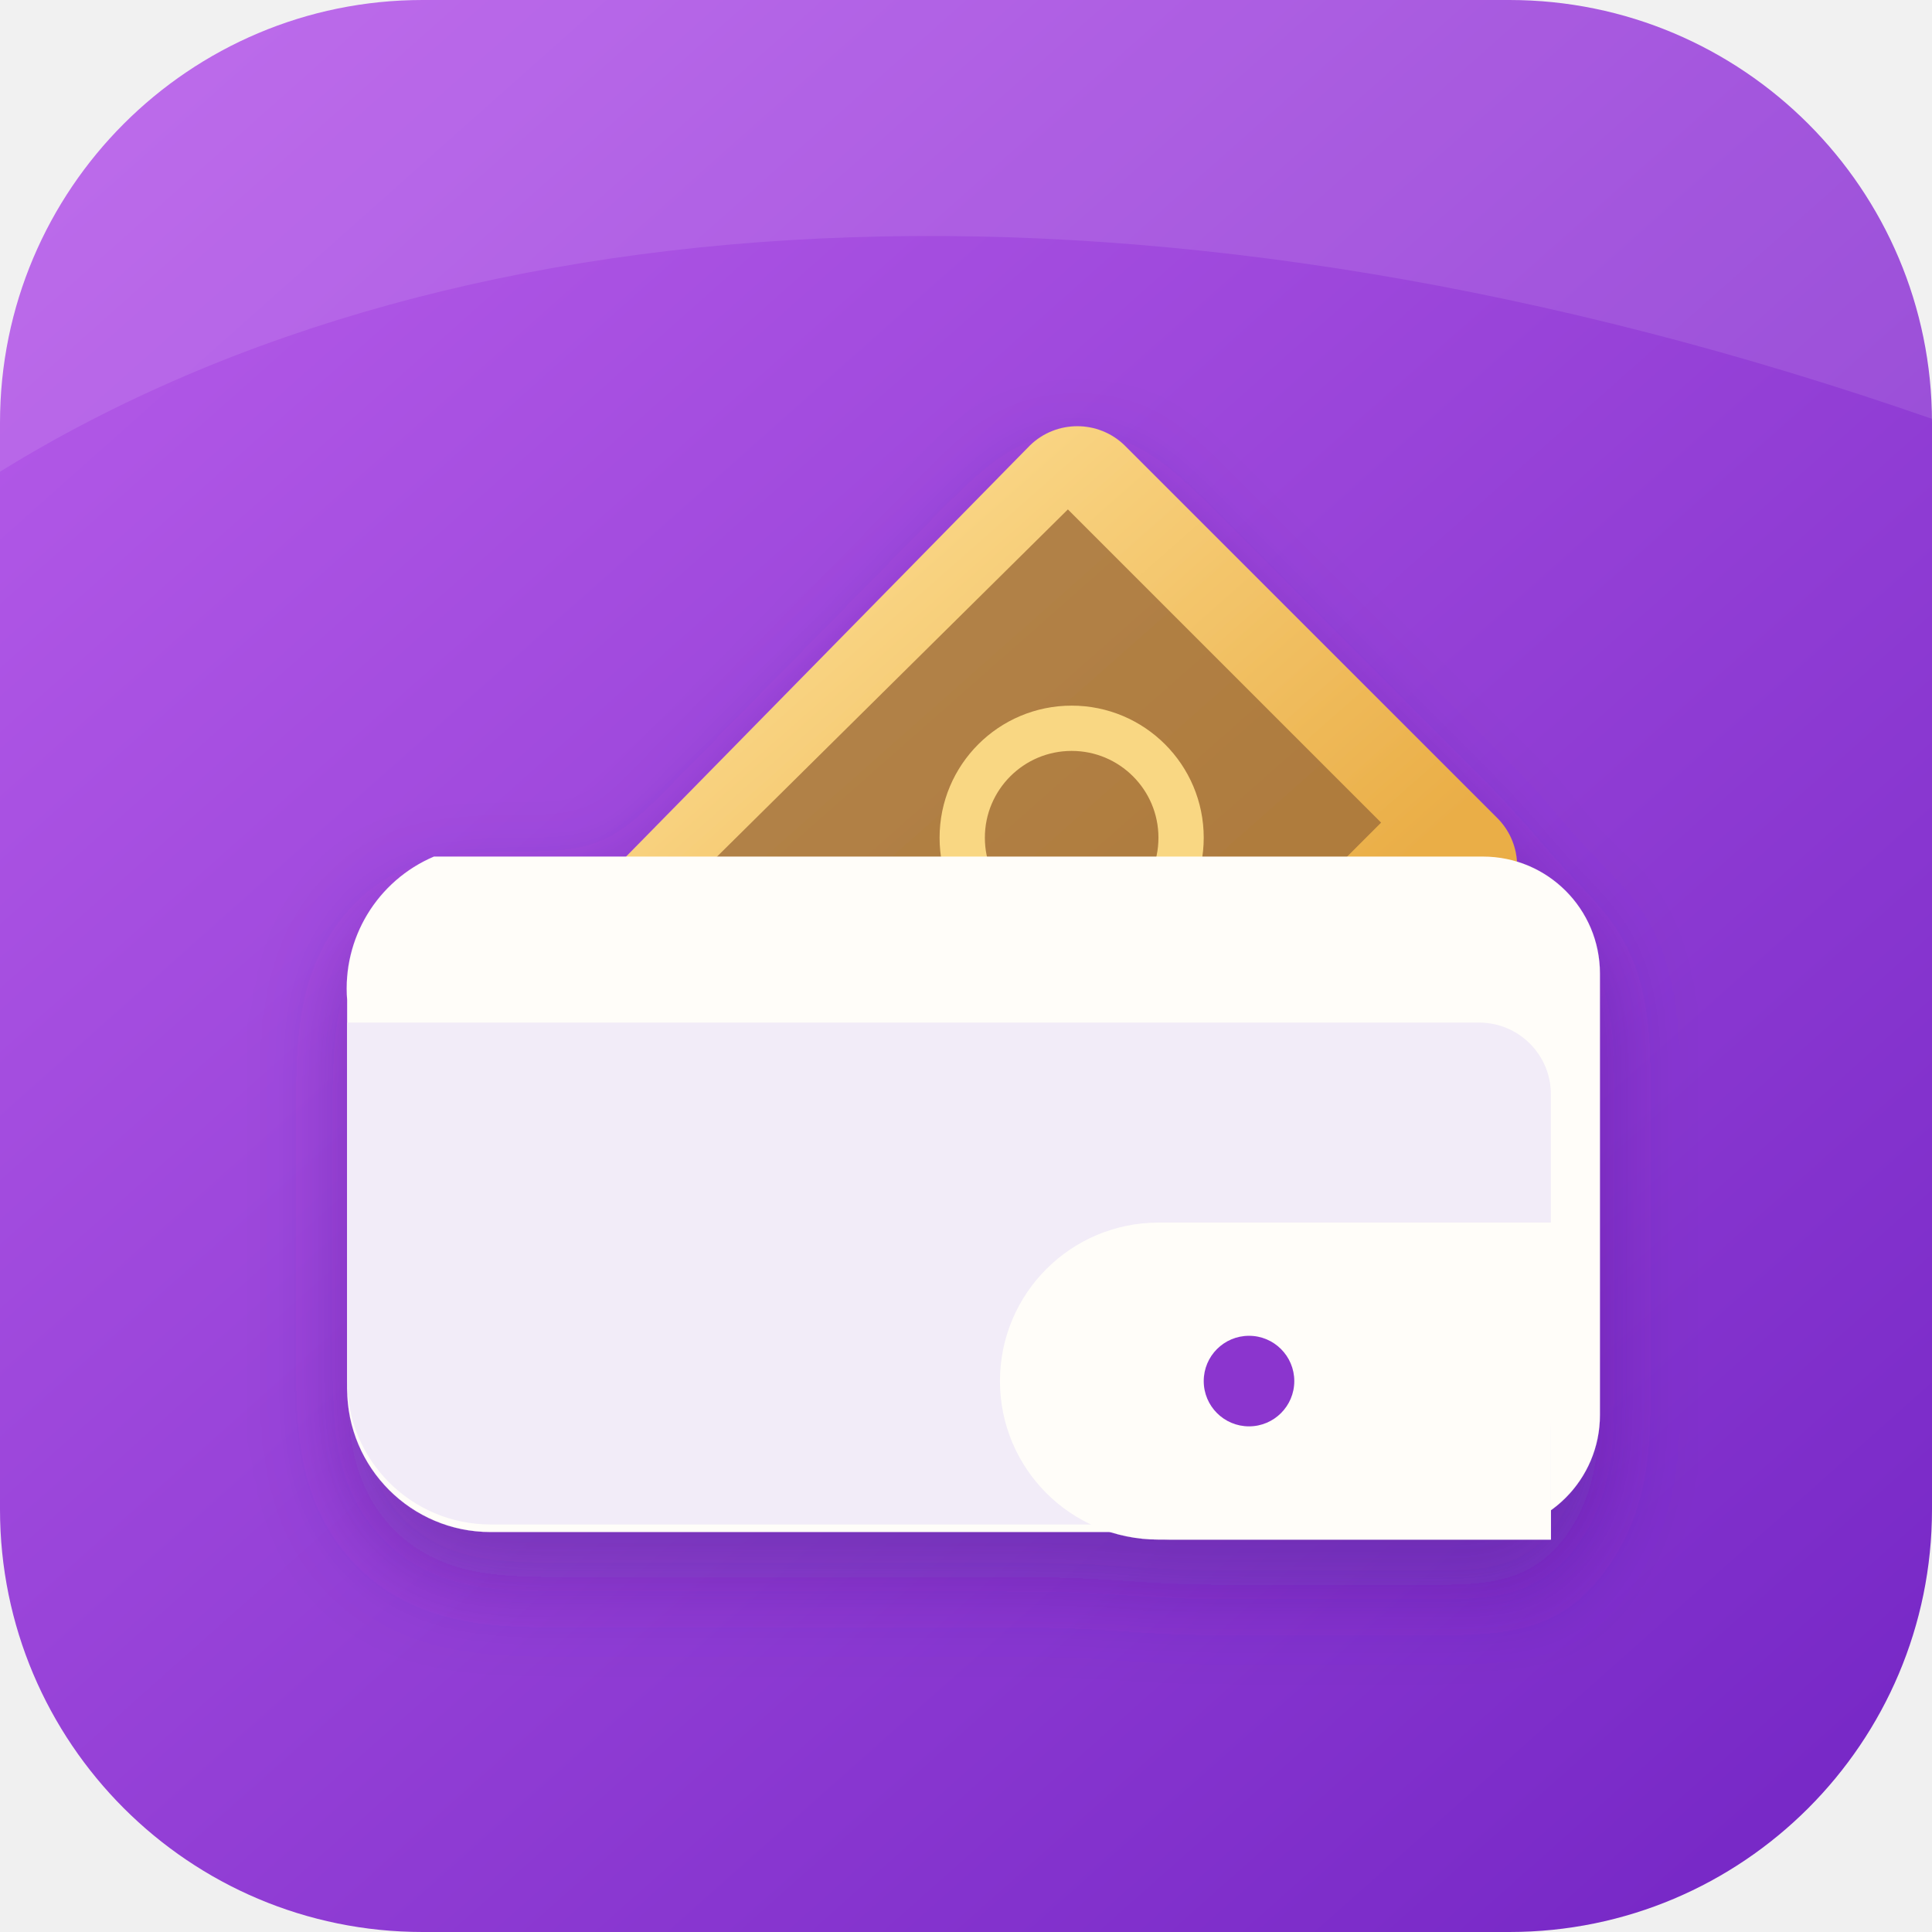
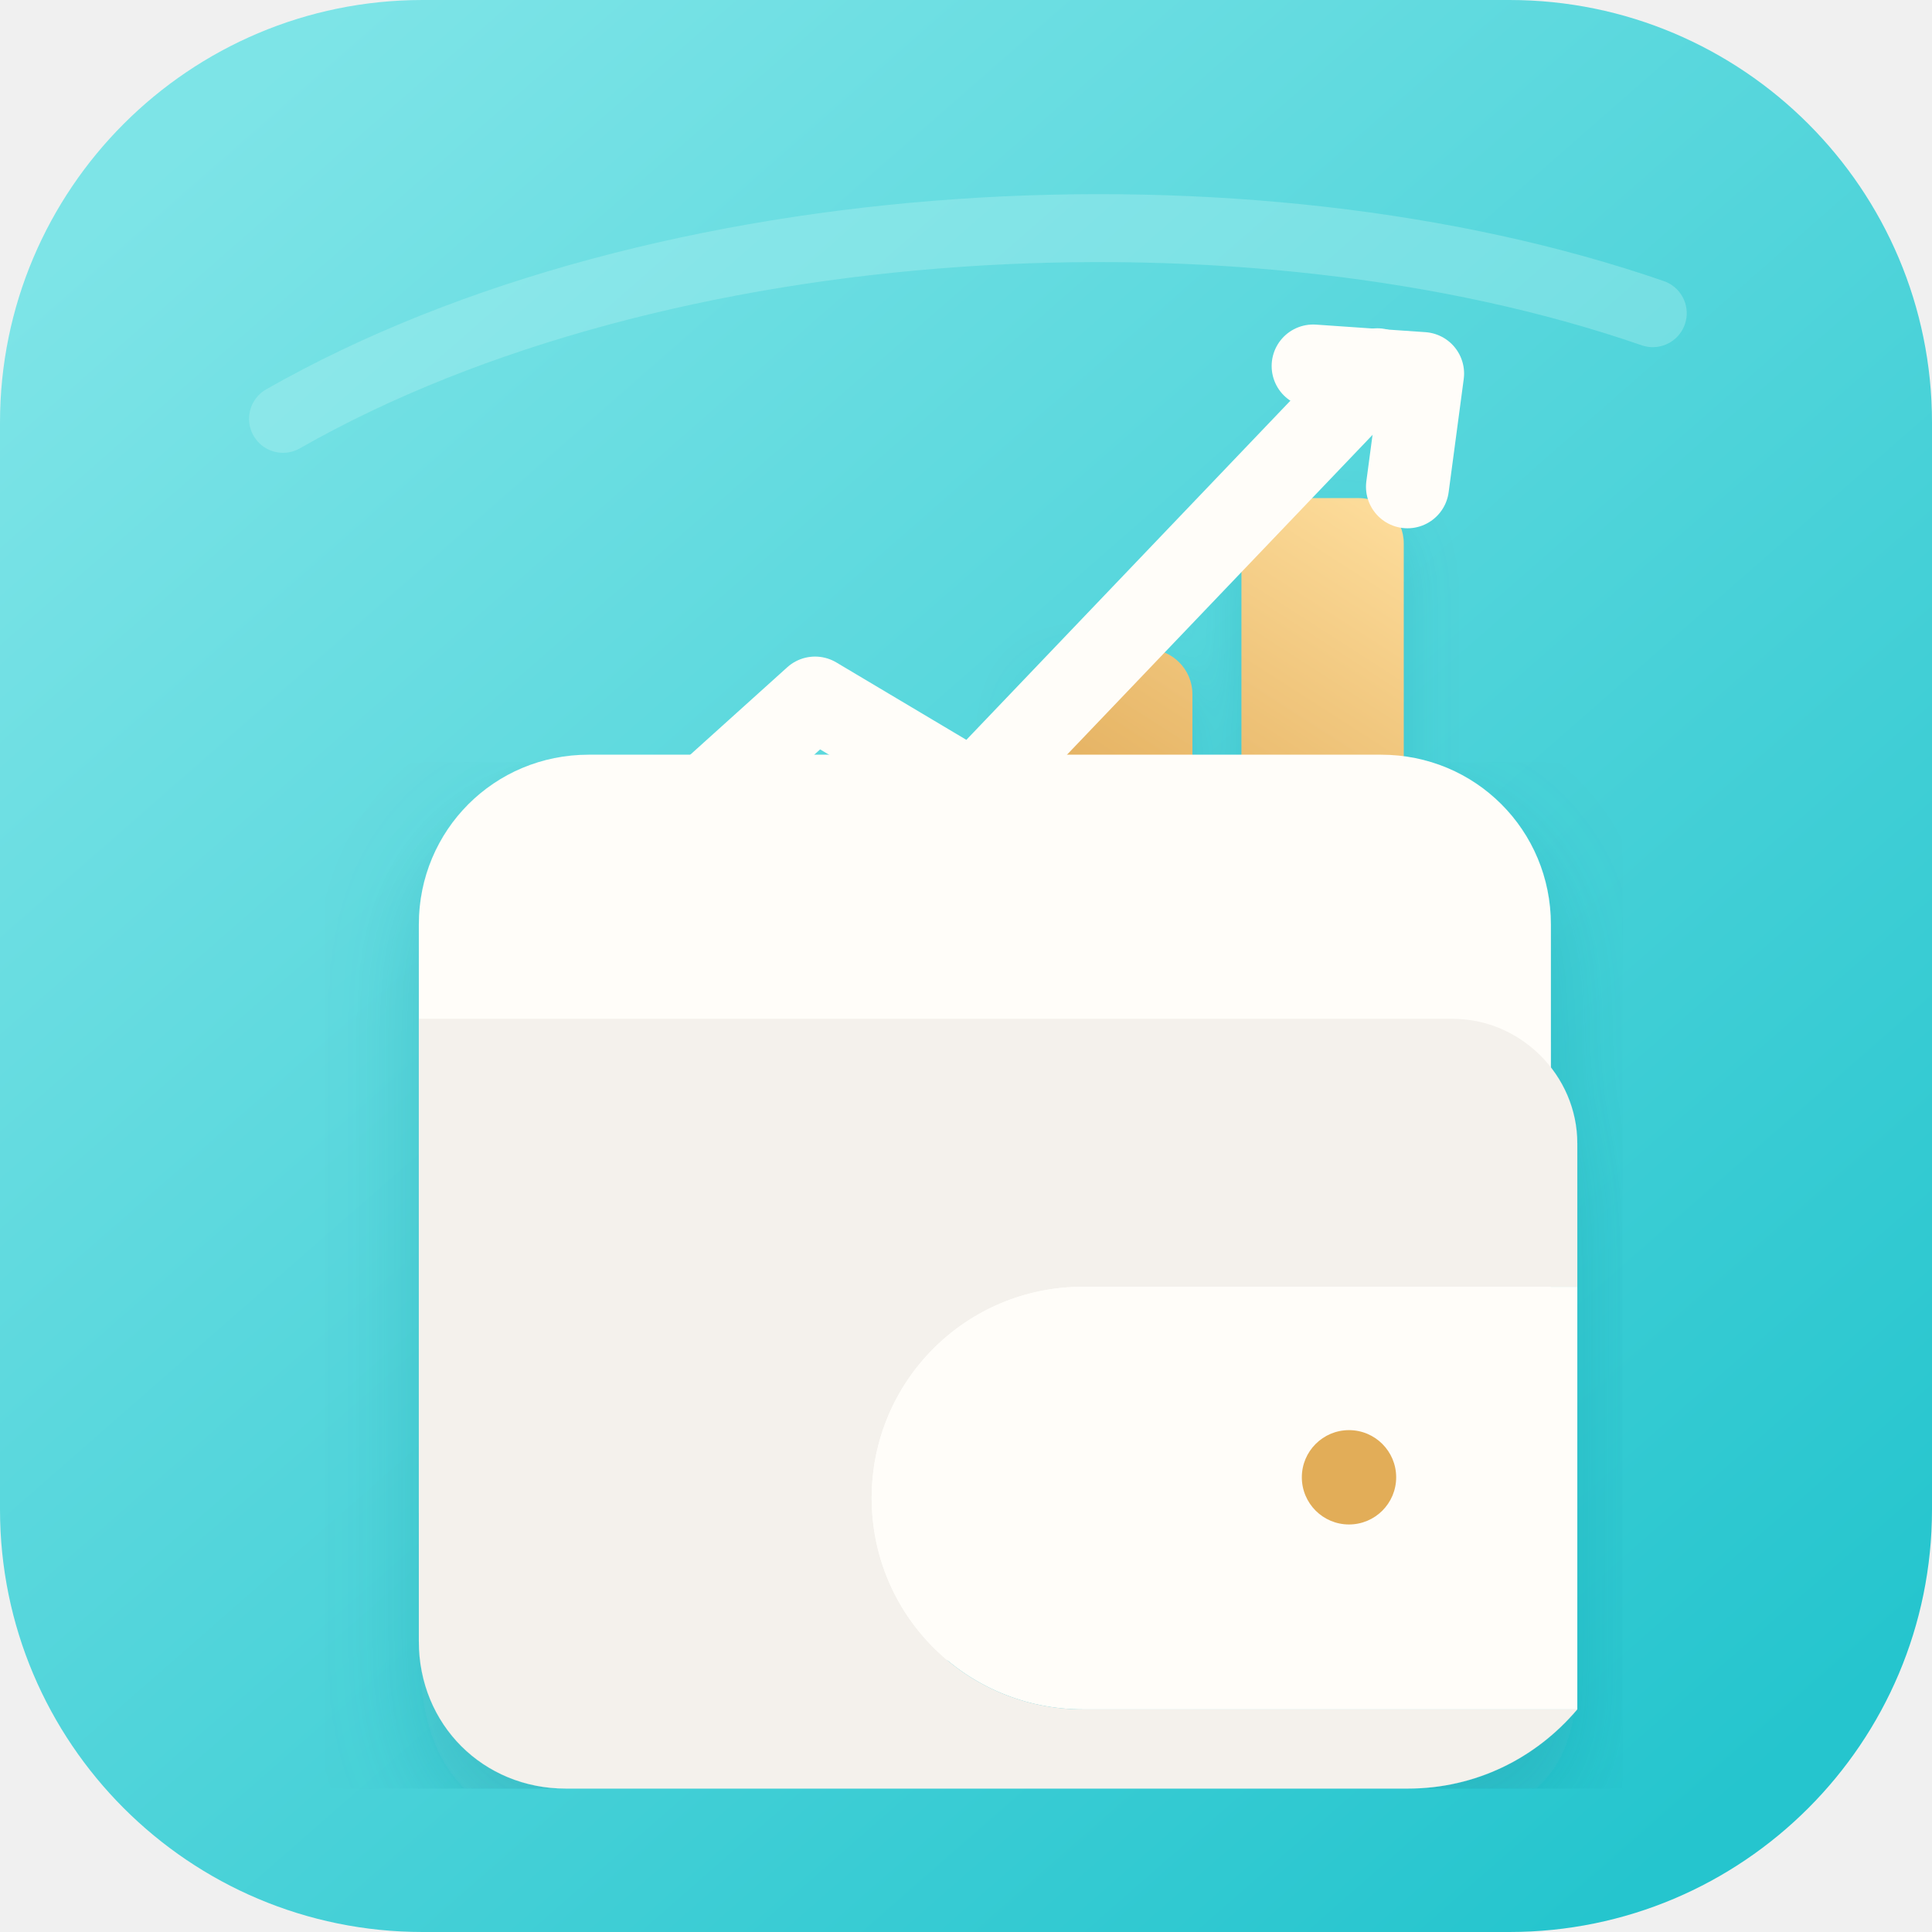
- <svg xmlns="http://www.w3.org/2000/svg" viewBox="0 0 512 512" fill="none">
+ <svg xmlns="http://www.w3.org/2000/svg" viewBox="0 0 512 512" role="img" aria-labelledby="title desc">
  <defs>
-     <linearGradient id="purple" x1="48" y1="24" x2="461" y2="488" gradientUnits="userSpaceOnUse">
-       <stop stop-color="#B45AE8" />
-       <stop offset="1" stop-color="#7829C7" />
+     <linearGradient id="bg" x1="58" y1="30" x2="454" y2="482" gradientUnits="userSpaceOnUse">
+       <stop stop-color="#7DE4E7" />
+       <stop offset="1" stop-color="#25C5CE" />
    </linearGradient>
-     <linearGradient id="gold" x1="195" y1="110" x2="331" y2="264" gradientUnits="userSpaceOnUse">
-       <stop stop-color="#FFE39A" />
-       <stop offset="1" stop-color="#EAAE47" />
+     <linearGradient id="gold" x1="260" y1="252" x2="350" y2="112" gradientUnits="userSpaceOnUse">
+       <stop stop-color="#D99D45" />
+       <stop offset="1" stop-color="#FFE0A0" />
    </linearGradient>
-     <filter id="shadow" x="65" y="86" width="385" height="365" filterUnits="userSpaceOnUse" color-interpolation-filters="sRGB">
-       <feDropShadow dx="0" dy="12" stdDeviation="12" flood-color="#43177A" flood-opacity=".32" />
+     <filter id="shadow" x="86" y="188" width="344" height="286" filterUnits="userSpaceOnUse">
+       <feDropShadow dx="0" dy="14" stdDeviation="13" flood-color="#168D99" flood-opacity=".28" />
+     </filter>
+     <filter id="soft" x="132" y="116" width="274" height="190" filterUnits="userSpaceOnUse">
+       <feDropShadow dx="0" dy="7" stdDeviation="7" flood-color="#168D99" flood-opacity=".2" />
    </filter>
  </defs>
-   <rect width="512" height="512" rx="112" fill="url(#purple)" />
-   <path d="M0 125C123 49 308 40 512 111V0H0v125Z" fill="#fff" opacity=".1" />
+   <rect width="512" height="512" rx="112" fill="url(#bg)" />
+   <path d="M75 111C175 54 331 46 438 83" fill="none" stroke="#B8F4F2" stroke-linecap="round" stroke-width="18" opacity=".34" />
+   <g filter="url(#soft)">
+     <rect x="273" y="172" width="43" height="118" rx="12" fill="url(#gold)" />
+     <rect x="329" y="132" width="43" height="158" rx="12" fill="url(#gold)" />
+     <rect x="217" y="211" width="43" height="79" rx="12" fill="url(#gold)" />
+     <rect x="161" y="247" width="43" height="43" rx="12" fill="url(#gold)" />
+   </g>
+   <path d="M145 249 216 185l42 25 107-112" fill="none" stroke="#FFFDF9" stroke-linecap="round" stroke-linejoin="round" stroke-width="22" />
+   <path d="m348 97 29 2-4 30" fill="none" stroke="#FFFDF9" stroke-linecap="round" stroke-linejoin="round" stroke-width="22" />
  <g filter="url(#shadow)">
-     <path d="m162 231 111-113a18 18 0 0 1 25 0l99 99a18 18 0 0 1 0 25l-82 82-153-93Z" fill="url(#gold)" />
-     <path d="m187 230 96-95 83 83-70 70-109-58Z" fill="#9D6B38" opacity=".78" />
-     <circle cx="284" cy="222" r="29" fill="none" stroke="#F9D783" stroke-width="12" />
-     <path d="M115 227h278a31 31 0 0 1 31 31v117a31 31 0 0 1-31 31H130a38 38 0 0 1-38-38V265a38 38 0 0 1 23-38Z" fill="#FFFDF9" />
-     <path d="M92 271h300a19 19 0 0 1 19 19v34H310a42 42 0 0 0 0 84h101v-33a31 31 0 0 1-18 29H130a38 38 0 0 1-38-38V271Z" fill="#F2ECF8" />
-     <path d="M307 324h104v84H307a42 42 0 0 1 0-84Z" fill="#FFFDF9" />
-     <circle cx="331" cy="366" r="12" fill="#8B35CE" />
+     <path d="M111 245c0-25 20-45 45-45h210c25 0 45 20 45 45v150c0 25-20 45-45 45H150c-22 0-39-17-39-39V245Z" fill="#FFFDF9" />
+     <path d="M111 270h274c18 0 33 15 33 33v38H287c-31 0-56 25-56 56s25 56 56 56h131c-11 13-27 21-45 21H150c-22 0-39-17-39-39V270Z" fill="#F4F1EC" />
+     <path d="M287 341h131v112H287c-31 0-56-25-56-56s25-56 56-56Z" fill="#FFFDF9" />
+     <rect x="345" y="379" width="25" height="25" rx="12.5" fill="#E2AD58" />
  </g>
</svg>
